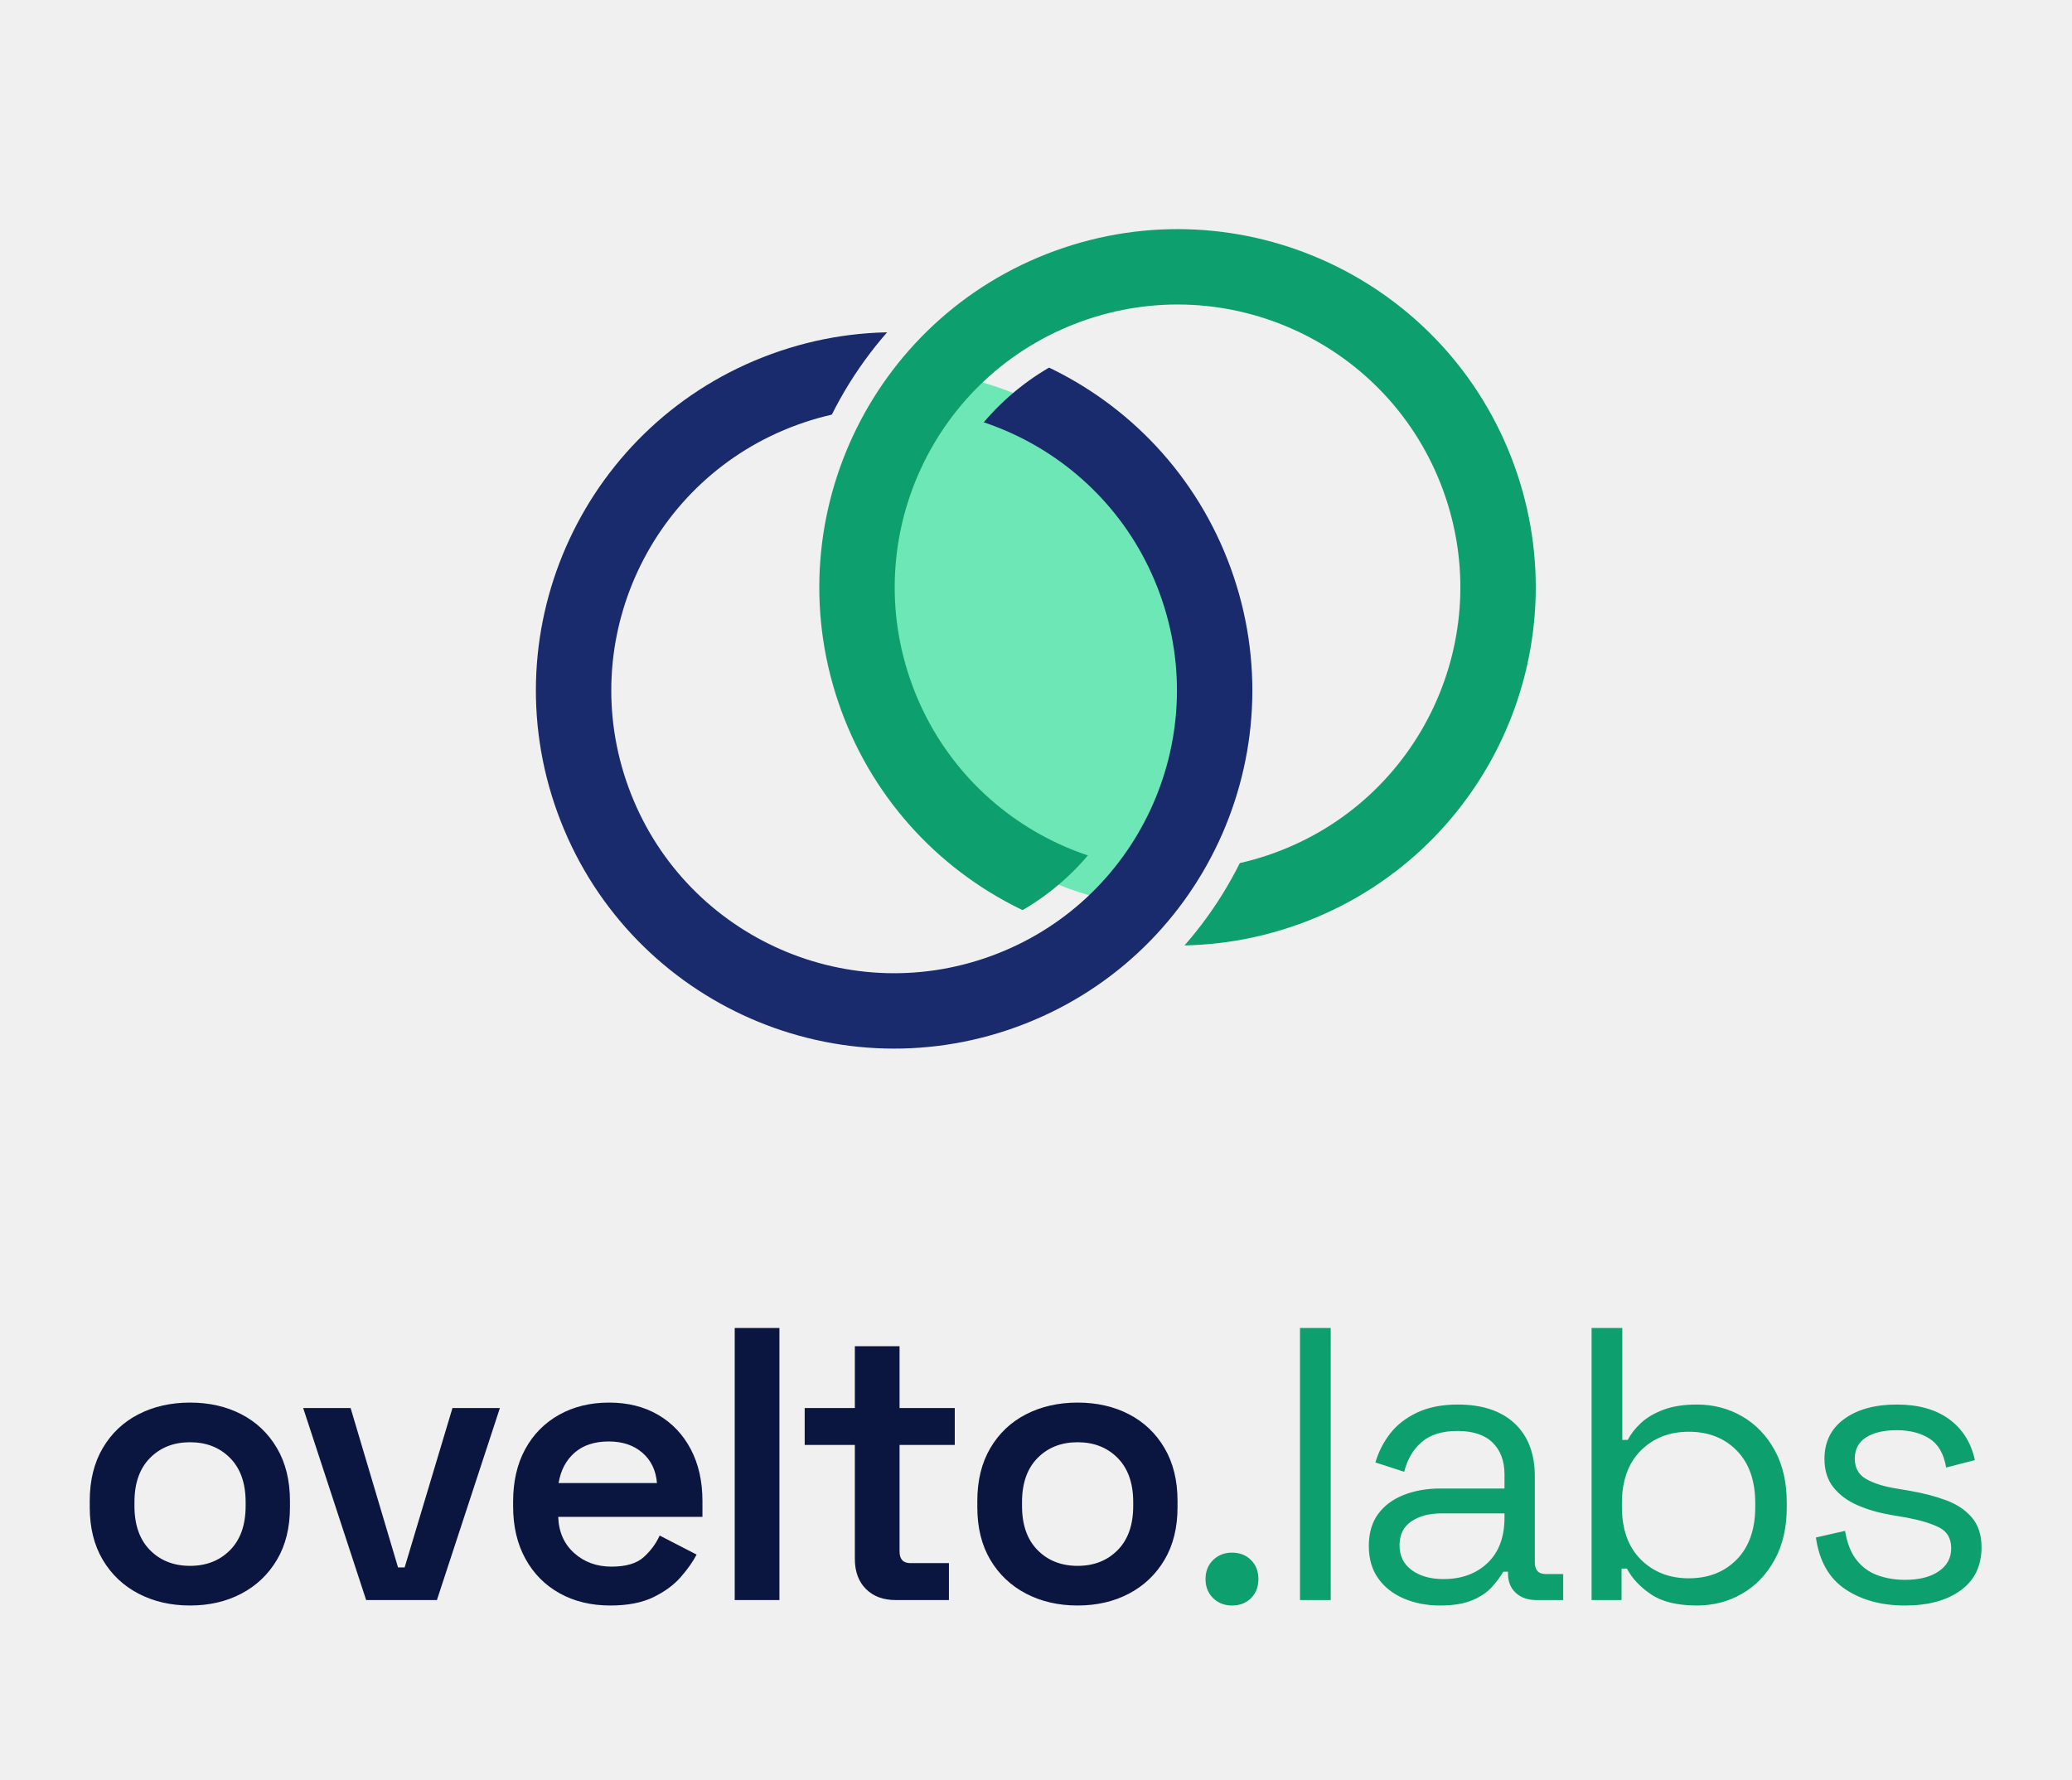
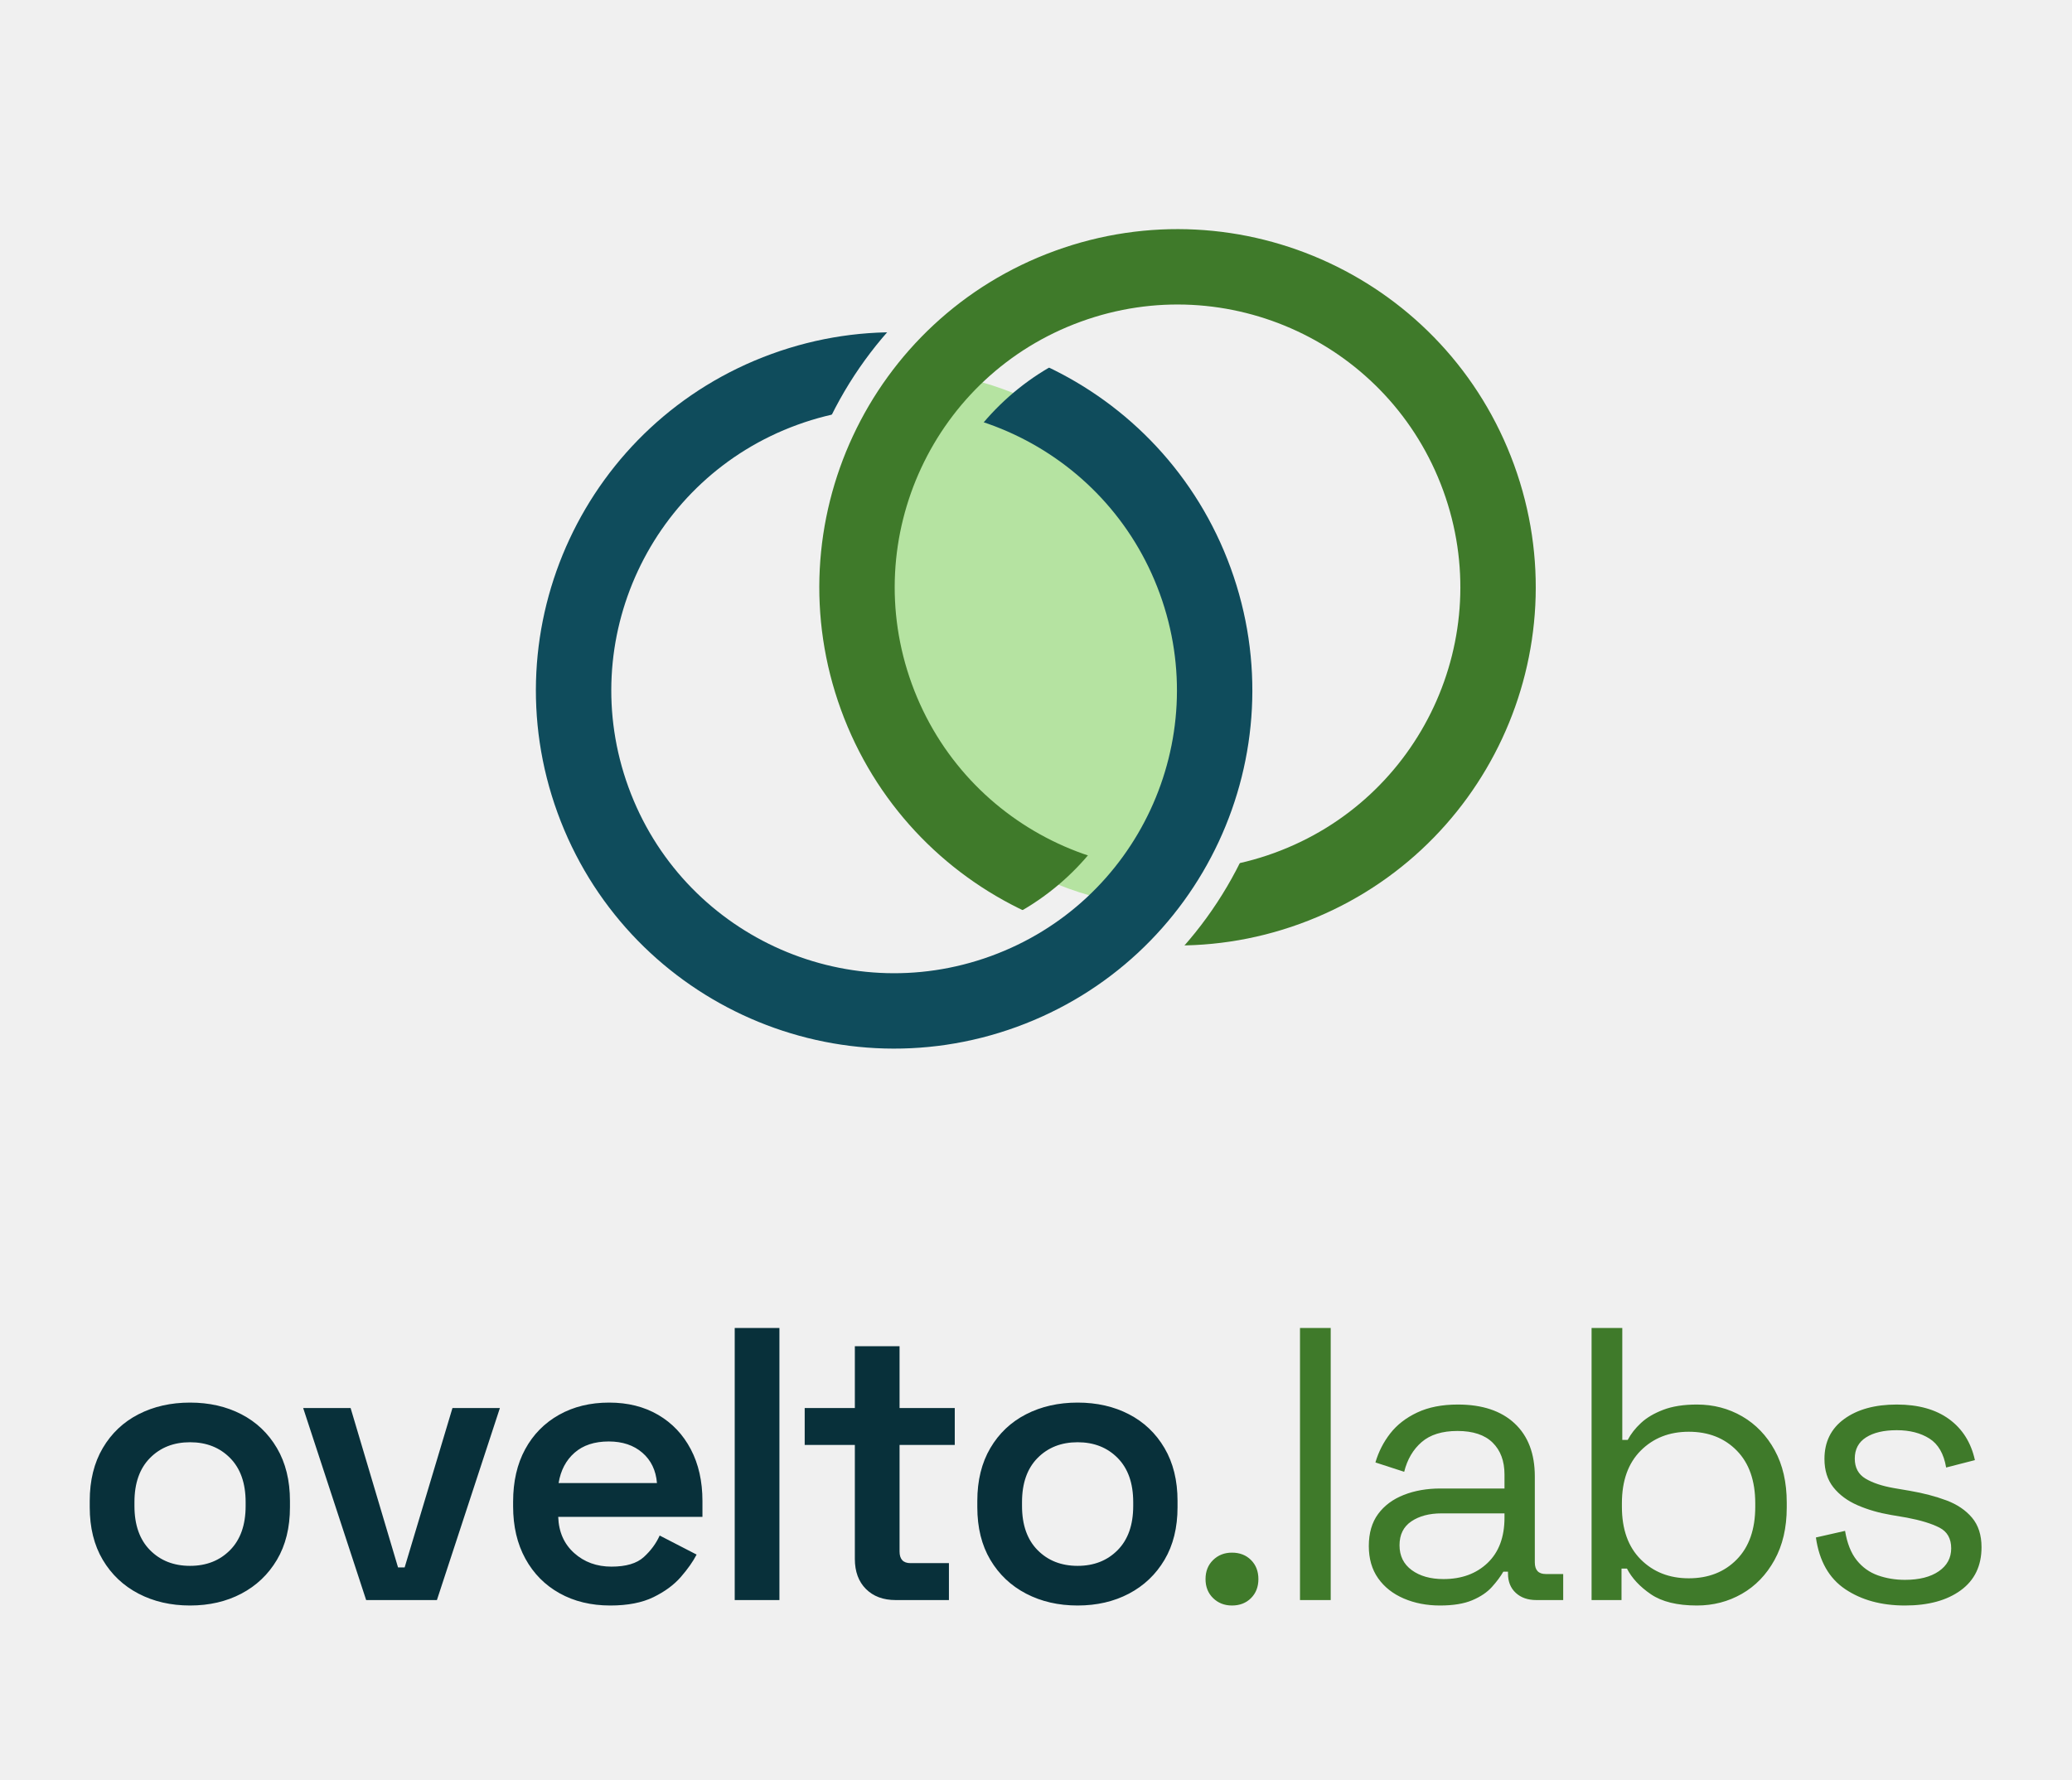
<svg xmlns="http://www.w3.org/2000/svg" viewBox="0 0 234.5 200.8" width="234" height="201" role="img" aria-label="ovelto.labs">
  <defs>
    <clipPath id="m-ct">
      <circle cx="60" cy="30" r="13" />
    </clipPath>
    <clipPath id="m-cb">
      <circle cx="60" cy="90" r="13" />
    </clipPath>
    <mask id="m-ma" maskUnits="userSpaceOnUse" x="-40" y="-40" width="200" height="200">
      <rect x="-40" y="-40" width="200" height="200" fill="#fff" />
      <circle cx="76" cy="60" r="34" fill="none" stroke="#000" stroke-width="14" clip-path="url(#m-ct)" />
    </mask>
    <mask id="m-mb" maskUnits="userSpaceOnUse" x="-40" y="-40" width="200" height="200">
      <rect x="-40" y="-40" width="200" height="200" fill="#fff" />
      <circle cx="44" cy="60" r="34" fill="none" stroke="#000" stroke-width="14" clip-path="url(#m-cb)" />
    </mask>
  </defs>
  <g transform="translate(53.23 8) scale(1.06667)">
    <g transform="rotate(-20 60 60)">
-       <path d="M60 30 A34 34 0 0 1 60 90 A34 34 0 0 1 60 30 Z" fill="#6EE7B7" />
-       <circle cx="44" cy="60" r="34" fill="none" stroke="#1A2B6D" stroke-width="8" mask="url(#m-ma)" />
-       <circle cx="76" cy="60" r="34" fill="none" stroke="#0E9F6E" stroke-width="8" mask="url(#m-mb)" />
+       <path d="M60 30 A34 34 0 0 1 60 90 A34 34 0 0 1 60 30 Z" fill="#B5E3A1" />
+       <circle cx="44" cy="60" r="34" fill="none" stroke="#0F4C5C" stroke-width="8" mask="url(#m-ma)" />
+       <circle cx="76" cy="60" r="34" fill="none" stroke="#3F7A2A" stroke-width="8" mask="url(#m-mb)" />
    </g>
  </g>
-   <path fill="#0B1640" d="M21.508 181.416Q18.252 181.416 15.678 180.074Q13.104 178.732 11.63 176.246Q10.156 173.76 10.156 170.284V169.58Q10.156 166.104 11.63 163.596Q13.104 161.088 15.678 159.768Q18.252 158.448 21.508 158.448Q24.764 158.448 27.316 159.768Q29.868 161.088 31.342 163.596Q32.816 166.104 32.816 169.58V170.284Q32.816 173.76 31.342 176.246Q29.868 178.732 27.316 180.074Q24.764 181.416 21.508 181.416ZM21.508 176.928Q24.28 176.928 26.04 175.146Q27.8 173.364 27.8 170.152V169.712Q27.8 166.5 26.04 164.718Q24.28 162.936 21.508 162.936Q18.736 162.936 16.976 164.718Q15.216 166.5 15.216 169.712V170.152Q15.216 173.364 16.976 175.146Q18.736 176.928 21.508 176.928Z M41.44 180.8 34.312 159.064H39.68L45.048 177.104H45.796L51.208 159.064H56.576L49.448 180.8Z M69.072 181.416Q65.816 181.416 63.33 180.03Q60.844 178.644 59.458 176.114Q58.072 173.584 58.072 170.196V169.668Q58.072 166.236 59.436 163.728Q60.8 161.22 63.264 159.834Q65.728 158.448 68.94 158.448Q72.108 158.448 74.484 159.834Q76.86 161.22 78.18 163.728Q79.5 166.236 79.5 169.58V171.384H63.176Q63.264 173.936 64.98 175.476Q66.696 177.016 69.204 177.016Q71.668 177.016 72.856 175.938Q74.044 174.86 74.66 173.496L78.84 175.652Q78.224 176.84 77.058 178.182Q75.892 179.524 73.956 180.47Q72.02 181.416 69.072 181.416ZM63.22 167.556H74.352Q74.176 165.4 72.702 164.124Q71.228 162.848 68.896 162.848Q66.476 162.848 65.024 164.124Q63.572 165.4 63.22 167.556Z M83.152 180.8V150.0H88.212V180.8Z M101.368 180.8Q99.256 180.8 98.002 179.546Q96.748 178.292 96.748 176.136V163.244H91.072V159.064H96.748V152.068H101.808V159.064H108.056V163.244H101.808V175.3Q101.808 176.62 103.04 176.62H107.396V180.8Z M121.96 181.416Q118.704 181.416 116.13 180.074Q113.556 178.732 112.082 176.246Q110.608 173.76 110.608 170.284V169.58Q110.608 166.104 112.082 163.596Q113.556 161.088 116.13 159.768Q118.704 158.448 121.96 158.448Q125.216 158.448 127.768 159.768Q130.32 161.088 131.794 163.596Q133.268 166.104 133.268 169.58V170.284Q133.268 173.76 131.794 176.246Q130.32 178.732 127.768 180.074Q125.216 181.416 121.96 181.416ZM121.96 176.928Q124.732 176.928 126.492 175.146Q128.252 173.364 128.252 170.152V169.712Q128.252 166.5 126.492 164.718Q124.732 162.936 121.96 162.936Q119.188 162.936 117.428 164.718Q115.668 166.5 115.668 169.712V170.152Q115.668 173.364 117.428 175.146Q119.188 176.928 121.96 176.928Z" />
-   <path fill="#0E9F6E" d="M139.428 181.416Q138.152 181.416 137.294 180.58Q136.436 179.744 136.436 178.424Q136.436 177.104 137.294 176.268Q138.152 175.432 139.428 175.432Q140.748 175.432 141.584 176.268Q142.42 177.104 142.42 178.424Q142.42 179.744 141.584 180.58Q140.748 181.416 139.428 181.416Z M147.128 180.8V150.0H150.604V180.8Z M162.968 181.416Q160.724 181.416 158.876 180.624Q157.028 179.832 155.972 178.336Q154.916 176.84 154.916 174.684Q154.916 172.484 155.972 171.054Q157.028 169.624 158.876 168.898Q160.724 168.172 163.012 168.172H170.272V166.588Q170.272 164.3 168.93 162.98Q167.588 161.66 164.948 161.66Q162.352 161.66 160.9 162.914Q159.448 164.168 158.92 166.28L155.664 165.224Q156.192 163.42 157.336 161.946Q158.48 160.472 160.394 159.57Q162.308 158.668 164.992 158.668Q169.128 158.668 171.416 160.802Q173.704 162.936 173.704 166.808V176.532Q173.704 177.852 174.936 177.852H176.916V180.8H173.88Q172.428 180.8 171.548 179.986Q170.668 179.172 170.668 177.808V177.588H170.14Q169.656 178.424 168.842 179.326Q168.028 180.228 166.62 180.822Q165.212 181.416 162.968 181.416ZM163.364 178.424Q166.444 178.424 168.358 176.598Q170.272 174.772 170.272 171.472V170.988H163.144Q161.076 170.988 159.734 171.89Q158.392 172.792 158.392 174.596Q158.392 176.4 159.778 177.412Q161.164 178.424 163.364 178.424Z M192.052 181.416Q188.708 181.416 186.838 180.14Q184.968 178.864 184.132 177.236H183.516V180.8H180.128V150.0H183.604V162.672H184.22Q184.748 161.66 185.716 160.758Q186.684 159.856 188.246 159.262Q189.808 158.668 192.052 158.668Q194.868 158.668 197.178 160.01Q199.488 161.352 200.852 163.838Q202.216 166.324 202.216 169.756V170.328Q202.216 173.76 200.83 176.268Q199.444 178.776 197.134 180.096Q194.824 181.416 192.052 181.416ZM191.128 178.336Q194.472 178.336 196.562 176.202Q198.652 174.068 198.652 170.24V169.844Q198.652 166.016 196.562 163.882Q194.472 161.748 191.128 161.748Q187.828 161.748 185.694 163.882Q183.56 166.016 183.56 169.844V170.24Q183.56 174.068 185.694 176.202Q187.828 178.336 191.128 178.336Z M215.592 181.416Q211.588 181.416 208.838 179.568Q206.088 177.72 205.516 173.716L208.816 172.968Q209.168 175.08 210.136 176.29Q211.104 177.5 212.534 178.006Q213.964 178.512 215.592 178.512Q218.012 178.512 219.42 177.544Q220.828 176.576 220.828 174.948Q220.828 173.276 219.486 172.594Q218.144 171.912 215.812 171.472L214.008 171.164Q211.94 170.812 210.224 170.064Q208.508 169.316 207.496 168.04Q206.484 166.764 206.484 164.828Q206.484 161.924 208.728 160.296Q210.972 158.668 214.668 158.668Q218.32 158.668 220.586 160.318Q222.852 161.968 223.512 164.96L220.256 165.796Q219.86 163.464 218.364 162.518Q216.868 161.572 214.668 161.572Q212.468 161.572 211.192 162.386Q209.916 163.2 209.916 164.784Q209.916 166.324 211.126 167.05Q212.336 167.776 214.36 168.128L216.164 168.436Q218.452 168.832 220.278 169.514Q222.104 170.196 223.182 171.472Q224.26 172.748 224.26 174.816Q224.26 177.984 221.906 179.7Q219.552 181.416 215.592 181.416Z" />
+   <path fill="#08303A" d="M21.508 181.416Q18.252 181.416 15.678 180.074Q13.104 178.732 11.63 176.246Q10.156 173.76 10.156 170.284V169.58Q10.156 166.104 11.63 163.596Q13.104 161.088 15.678 159.768Q18.252 158.448 21.508 158.448Q24.764 158.448 27.316 159.768Q29.868 161.088 31.342 163.596Q32.816 166.104 32.816 169.58V170.284Q32.816 173.76 31.342 176.246Q29.868 178.732 27.316 180.074Q24.764 181.416 21.508 181.416ZM21.508 176.928Q24.28 176.928 26.04 175.146Q27.8 173.364 27.8 170.152V169.712Q27.8 166.5 26.04 164.718Q24.28 162.936 21.508 162.936Q18.736 162.936 16.976 164.718Q15.216 166.5 15.216 169.712V170.152Q15.216 173.364 16.976 175.146Q18.736 176.928 21.508 176.928Z M41.44 180.8 34.312 159.064H39.68L45.048 177.104H45.796L51.208 159.064H56.576L49.448 180.8Z M69.072 181.416Q65.816 181.416 63.33 180.03Q60.844 178.644 59.458 176.114Q58.072 173.584 58.072 170.196V169.668Q58.072 166.236 59.436 163.728Q60.8 161.22 63.264 159.834Q65.728 158.448 68.94 158.448Q72.108 158.448 74.484 159.834Q76.86 161.22 78.18 163.728Q79.5 166.236 79.5 169.58V171.384H63.176Q63.264 173.936 64.98 175.476Q66.696 177.016 69.204 177.016Q71.668 177.016 72.856 175.938Q74.044 174.86 74.66 173.496L78.84 175.652Q78.224 176.84 77.058 178.182Q75.892 179.524 73.956 180.47Q72.02 181.416 69.072 181.416ZM63.22 167.556H74.352Q74.176 165.4 72.702 164.124Q71.228 162.848 68.896 162.848Q66.476 162.848 65.024 164.124Q63.572 165.4 63.22 167.556Z M83.152 180.8V150.0H88.212V180.8Z M101.368 180.8Q99.256 180.8 98.002 179.546Q96.748 178.292 96.748 176.136V163.244H91.072V159.064H96.748V152.068H101.808V159.064H108.056V163.244H101.808V175.3Q101.808 176.62 103.04 176.62H107.396V180.8Z M121.96 181.416Q118.704 181.416 116.13 180.074Q113.556 178.732 112.082 176.246Q110.608 173.76 110.608 170.284V169.58Q110.608 166.104 112.082 163.596Q113.556 161.088 116.13 159.768Q118.704 158.448 121.96 158.448Q125.216 158.448 127.768 159.768Q130.32 161.088 131.794 163.596Q133.268 166.104 133.268 169.58V170.284Q133.268 173.76 131.794 176.246Q130.32 178.732 127.768 180.074Q125.216 181.416 121.96 181.416ZM121.96 176.928Q124.732 176.928 126.492 175.146Q128.252 173.364 128.252 170.152V169.712Q128.252 166.5 126.492 164.718Q124.732 162.936 121.96 162.936Q119.188 162.936 117.428 164.718Q115.668 166.5 115.668 169.712V170.152Q115.668 173.364 117.428 175.146Q119.188 176.928 121.96 176.928Z" />
+   <path fill="#3F7A2A" d="M139.428 181.416Q138.152 181.416 137.294 180.58Q136.436 179.744 136.436 178.424Q136.436 177.104 137.294 176.268Q138.152 175.432 139.428 175.432Q140.748 175.432 141.584 176.268Q142.42 177.104 142.42 178.424Q142.42 179.744 141.584 180.58Q140.748 181.416 139.428 181.416Z M147.128 180.8V150.0H150.604V180.8Z M162.968 181.416Q160.724 181.416 158.876 180.624Q157.028 179.832 155.972 178.336Q154.916 176.84 154.916 174.684Q154.916 172.484 155.972 171.054Q157.028 169.624 158.876 168.898Q160.724 168.172 163.012 168.172H170.272V166.588Q170.272 164.3 168.93 162.98Q167.588 161.66 164.948 161.66Q162.352 161.66 160.9 162.914Q159.448 164.168 158.92 166.28L155.664 165.224Q156.192 163.42 157.336 161.946Q158.48 160.472 160.394 159.57Q162.308 158.668 164.992 158.668Q169.128 158.668 171.416 160.802Q173.704 162.936 173.704 166.808V176.532Q173.704 177.852 174.936 177.852H176.916V180.8H173.88Q172.428 180.8 171.548 179.986Q170.668 179.172 170.668 177.808V177.588H170.14Q169.656 178.424 168.842 179.326Q168.028 180.228 166.62 180.822Q165.212 181.416 162.968 181.416ZM163.364 178.424Q166.444 178.424 168.358 176.598Q170.272 174.772 170.272 171.472V170.988H163.144Q161.076 170.988 159.734 171.89Q158.392 172.792 158.392 174.596Q158.392 176.4 159.778 177.412Q161.164 178.424 163.364 178.424Z M192.052 181.416Q188.708 181.416 186.838 180.14Q184.968 178.864 184.132 177.236H183.516V180.8H180.128V150.0H183.604V162.672H184.22Q184.748 161.66 185.716 160.758Q186.684 159.856 188.246 159.262Q189.808 158.668 192.052 158.668Q194.868 158.668 197.178 160.01Q199.488 161.352 200.852 163.838Q202.216 166.324 202.216 169.756V170.328Q202.216 173.76 200.83 176.268Q199.444 178.776 197.134 180.096Q194.824 181.416 192.052 181.416ZM191.128 178.336Q194.472 178.336 196.562 176.202Q198.652 174.068 198.652 170.24V169.844Q198.652 166.016 196.562 163.882Q194.472 161.748 191.128 161.748Q187.828 161.748 185.694 163.882Q183.56 166.016 183.56 169.844V170.24Q183.56 174.068 185.694 176.202Q187.828 178.336 191.128 178.336Z M215.592 181.416Q211.588 181.416 208.838 179.568Q206.088 177.72 205.516 173.716L208.816 172.968Q209.168 175.08 210.136 176.29Q211.104 177.5 212.534 178.006Q213.964 178.512 215.592 178.512Q218.012 178.512 219.42 177.544Q220.828 176.576 220.828 174.948Q220.828 173.276 219.486 172.594Q218.144 171.912 215.812 171.472L214.008 171.164Q211.94 170.812 210.224 170.064Q208.508 169.316 207.496 168.04Q206.484 166.764 206.484 164.828Q206.484 161.924 208.728 160.296Q210.972 158.668 214.668 158.668Q218.32 158.668 220.586 160.318Q222.852 161.968 223.512 164.96L220.256 165.796Q219.86 163.464 218.364 162.518Q216.868 161.572 214.668 161.572Q212.468 161.572 211.192 162.386Q209.916 163.2 209.916 164.784Q209.916 166.324 211.126 167.05Q212.336 167.776 214.36 168.128L216.164 168.436Q218.452 168.832 220.278 169.514Q222.104 170.196 223.182 171.472Q224.26 172.748 224.26 174.816Q224.26 177.984 221.906 179.7Q219.552 181.416 215.592 181.416Z" />
</svg>
